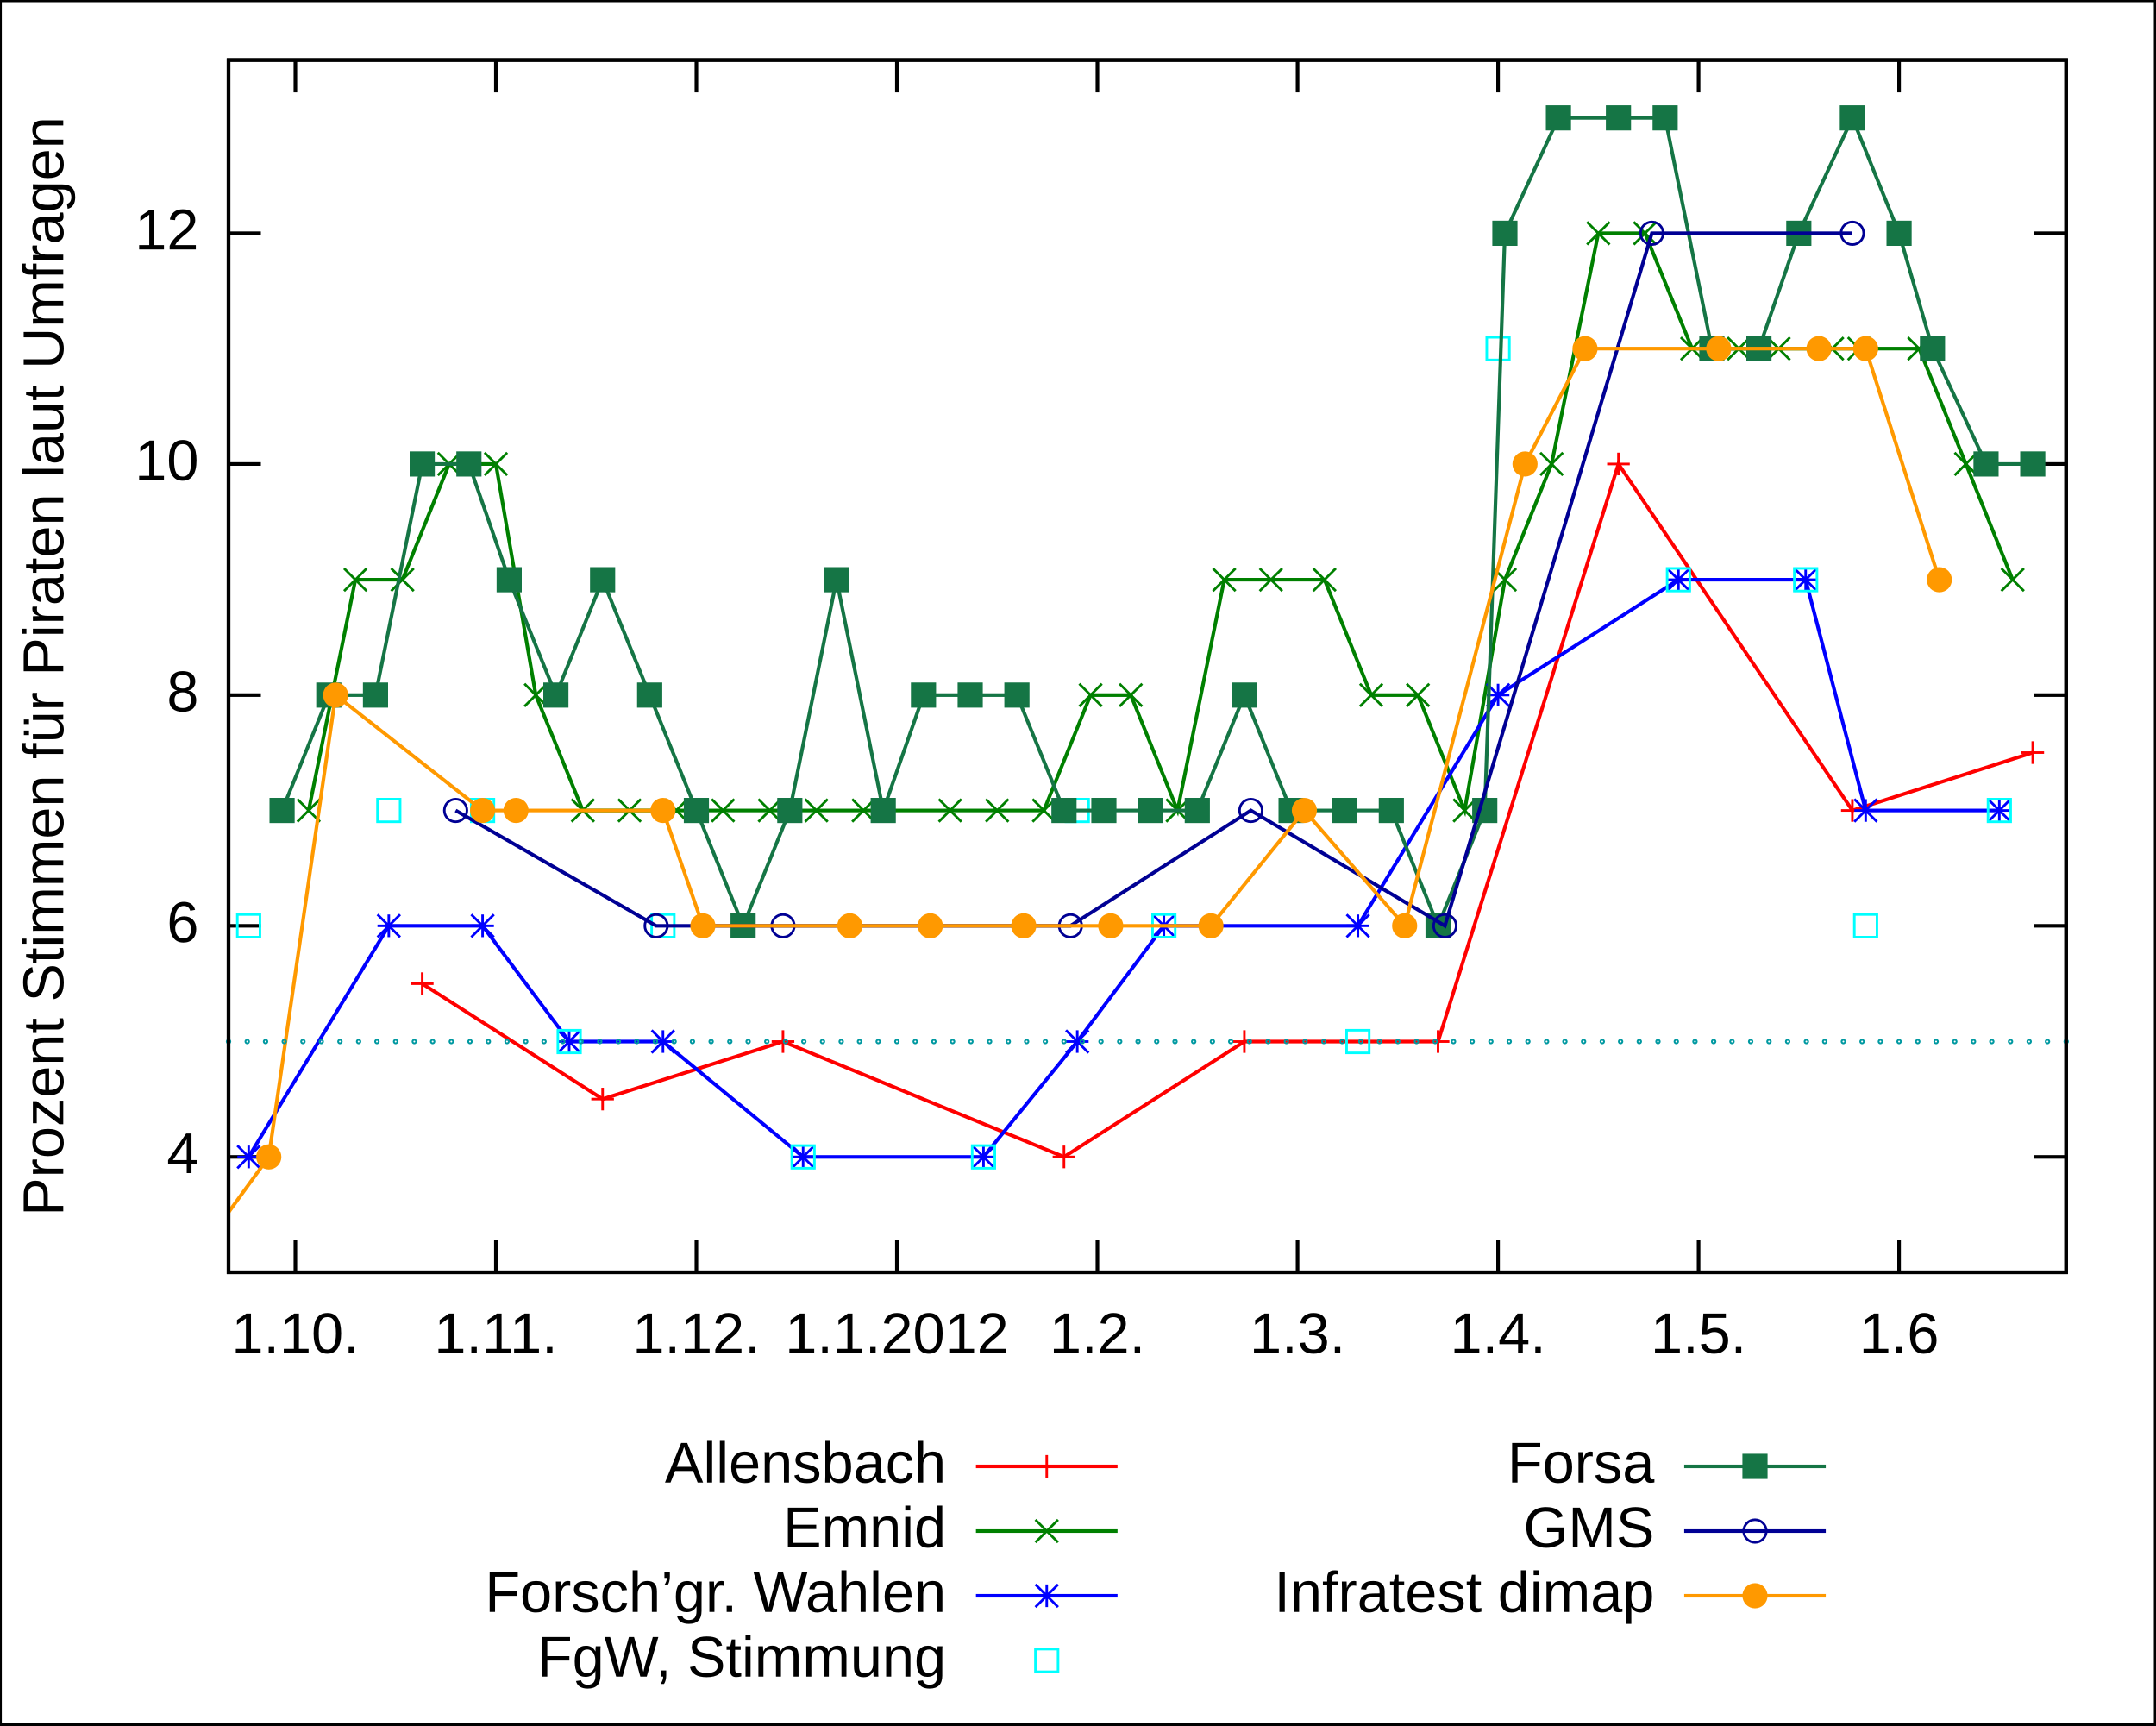
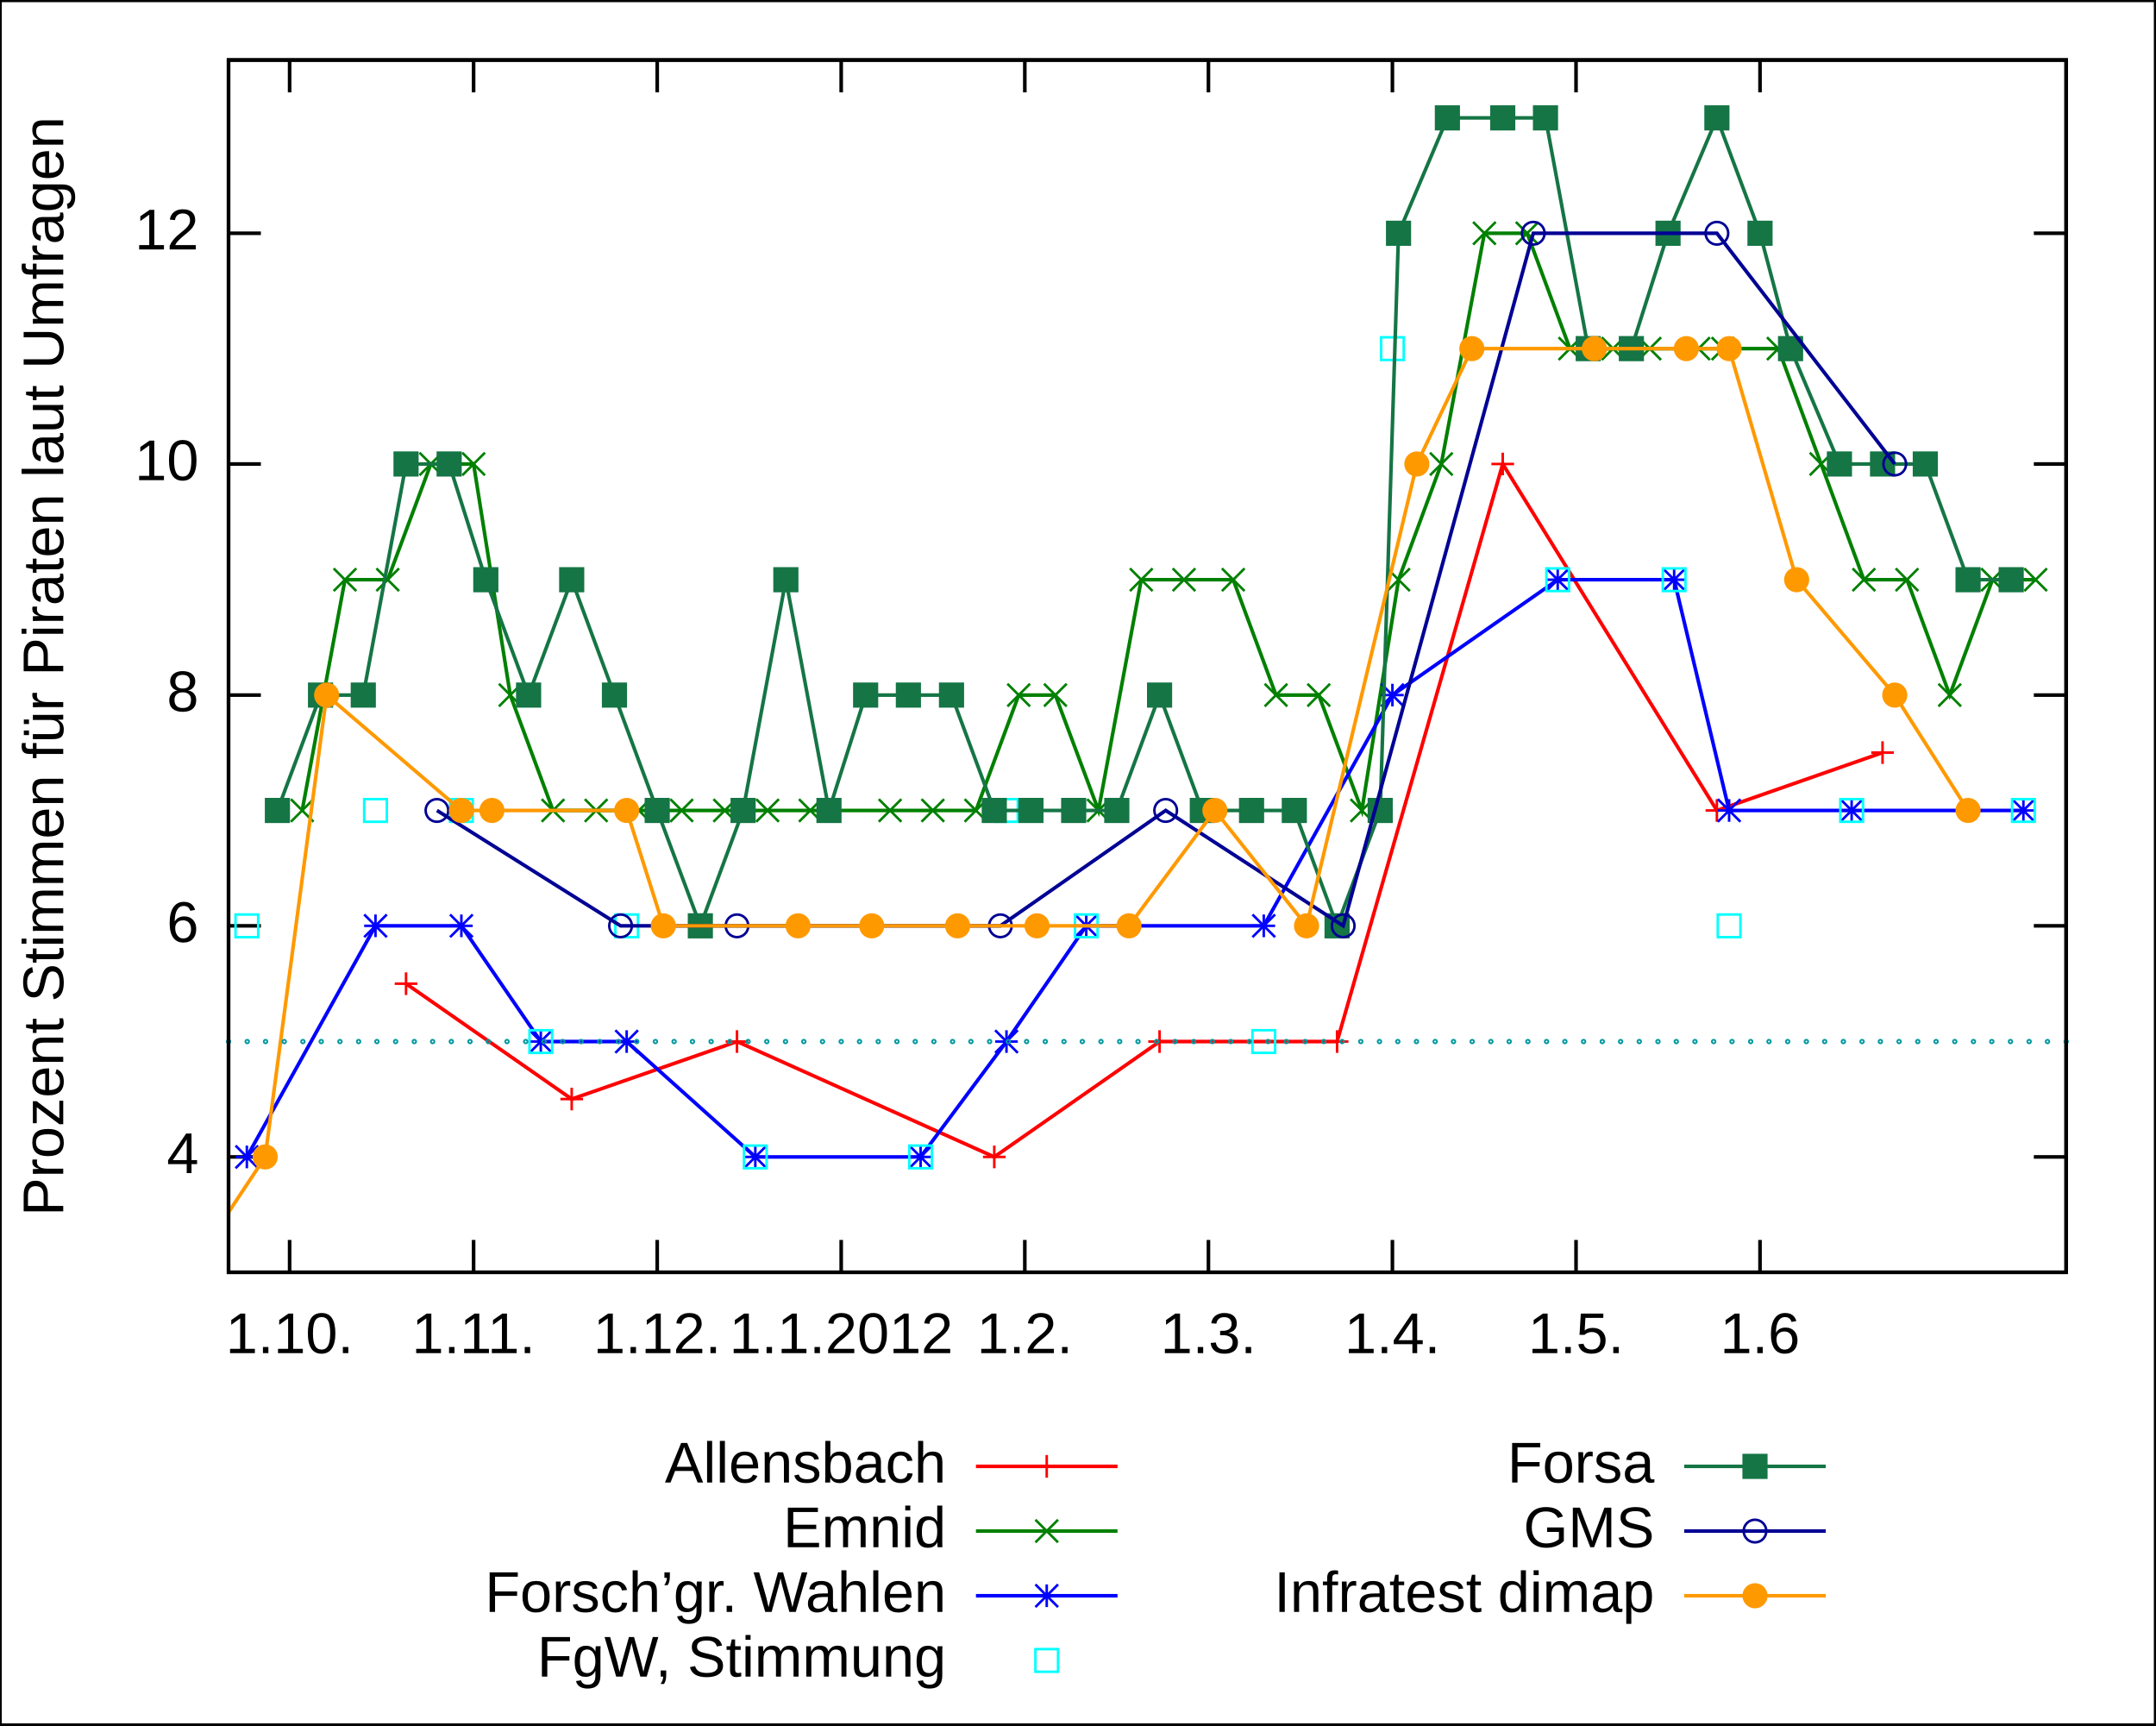
<svg xmlns="http://www.w3.org/2000/svg" xmlns:xlink="http://www.w3.org/1999/xlink" width="600" height="480" viewBox="0 0 600 480">
  <defs>
    <circle id="gpDot" r="0.5" stroke-width="0.5" />
    <path id="gpPt0" stroke-width="0.222" stroke="currentColor" d="M-1,0 h2 M0,-1 v2" />
    <path id="gpPt1" stroke-width="0.222" stroke="currentColor" d="M-1,-1 L1,1 M1,-1 L-1,1" />
    <path id="gpPt2" stroke-width="0.222" stroke="currentColor" d="M-1,0 L1,0 M0,-1 L0,1 M-1,-1 L1,1 M-1,1 L1,-1" />
    <rect id="gpPt3" stroke-width="0.222" stroke="currentColor" x="-1" y="-1" width="2" height="2" />
    <rect id="gpPt4" stroke-width="0.222" stroke="currentColor" fill="currentColor" x="-1" y="-1" width="2" height="2" />
    <circle id="gpPt5" stroke-width="0.222" stroke="currentColor" cx="0" cy="0" r="1" />
    <use xlink:href="#gpPt5" id="gpPt6" fill="currentColor" stroke="none" />
    <path id="gpPt7" stroke-width="0.222" stroke="currentColor" d="M0,-1.33 L-1.33,0.67 L1.33,0.67 z" />
    <use xlink:href="#gpPt7" id="gpPt8" fill="currentColor" stroke="none" />
    <use xlink:href="#gpPt7" id="gpPt9" stroke="currentColor" transform="rotate(180)" />
    <use xlink:href="#gpPt9" id="gpPt10" fill="currentColor" stroke="none" />
    <use xlink:href="#gpPt3" id="gpPt11" stroke="currentColor" transform="rotate(45)" />
    <use xlink:href="#gpPt11" id="gpPt12" fill="currentColor" stroke="none" />
  </defs>
  <g style="fill:none; color:white; stroke:currentColor; stroke-width:1.00; stroke-linecap:butt; stroke-linejoin:miter">
</g>
  <g style="fill:none; color:black; stroke:currentColor; stroke-width:1.00; stroke-linecap:butt; stroke-linejoin:miter">
    <g style="stroke:none; shape-rendering:crispEdges">
      <polygon fill="rgb(255, 255, 255)" points="0.0,480.0 599.9,480.0 599.9,0.1 0.0,0.1 " />
    </g>
    <path stroke="black" d="M0.0,480.0 L0.0,0.1 L599.9,0.1 L599.9,480.0 L0.0,480.0 M63.6,321.9 L72.6,321.9 M575.0,321.9    L566.0,321.9 " />
    <g transform="translate(55.3,326.4)" style="stroke:none; fill:black; font-family:Arial; font-size:12.00pt; text-anchor:end">
      <text> 4</text>
    </g>
    <path d="M63.6,257.6 L72.6,257.6 M575.0,257.6 L566.0,257.6 " />
    <g transform="translate(55.3,262.1)" style="stroke:none; fill:black; font-family:Arial; font-size:12.00pt; text-anchor:end">
      <text> 6</text>
    </g>
    <path d="M63.6,193.4 L72.6,193.4 M575.0,193.4 L566.0,193.4 " />
    <g transform="translate(55.3,197.9)" style="stroke:none; fill:black; font-family:Arial; font-size:12.00pt; text-anchor:end">
      <text> 8</text>
    </g>
    <path d="M63.6,129.1 L72.6,129.1 M575.0,129.1 L566.0,129.1 " />
    <g transform="translate(55.3,133.6)" style="stroke:none; fill:black; font-family:Arial; font-size:12.00pt; text-anchor:end">
      <text> 10</text>
    </g>
    <path d="M63.6,64.9 L72.6,64.9 M575.0,64.9 L566.0,64.9 " />
    <g transform="translate(55.3,69.4)" style="stroke:none; fill:black; font-family:Arial; font-size:12.00pt; text-anchor:end">
      <text> 12</text>
    </g>
-     <path d="M82.2,354.0 L82.2,345.0 M82.2,16.7 L82.2,25.7 " />
-     <g transform="translate(82.2,376.5)" style="stroke:none; fill:black; font-family:Arial; font-size:12.00pt; text-anchor:middle">
+     <path d="M80.6,354.0 L80.6,345.0 M80.6,16.7 L80.6,25.7 " />
+     <g transform="translate(80.6,376.5)" style="stroke:none; fill:black; font-family:Arial; font-size:12.00pt; text-anchor:middle">
      <text>1.10.</text>
    </g>
-     <path d="M138.0,354.0 L138.0,345.0 M138.0,16.7 L138.0,25.7 " />
-     <g transform="translate(138.0,376.5)" style="stroke:none; fill:black; font-family:Arial; font-size:12.00pt; text-anchor:middle">
+     <path d="M131.8,354.0 L131.8,345.0 M131.8,16.7 L131.8,25.7 " />
+     <g transform="translate(131.8,376.5)" style="stroke:none; fill:black; font-family:Arial; font-size:12.00pt; text-anchor:middle">
      <text>1.11.</text>
    </g>
-     <path d="M193.8,354.0 L193.8,345.0 M193.8,16.7 L193.8,25.7 " />
-     <g transform="translate(193.8,376.5)" style="stroke:none; fill:black; font-family:Arial; font-size:12.00pt; text-anchor:middle">
+     <path d="M182.9,354.0 L182.9,345.0 M182.9,16.7 L182.9,25.7 " />
+     <g transform="translate(182.9,376.5)" style="stroke:none; fill:black; font-family:Arial; font-size:12.00pt; text-anchor:middle">
      <text>1.12.</text>
    </g>
-     <path d="M249.6,354.0 L249.6,345.0 M249.6,16.7 L249.6,25.7 " />
-     <g transform="translate(249.6,376.5)" style="stroke:none; fill:black; font-family:Arial; font-size:12.00pt; text-anchor:middle">
+     <path d="M234.1,354.0 L234.1,345.0 M234.1,16.7 L234.1,25.7 " />
+     <g transform="translate(234.1,376.5)" style="stroke:none; fill:black; font-family:Arial; font-size:12.00pt; text-anchor:middle">
      <text>1.1.2012</text>
    </g>
-     <path d="M305.4,354.0 L305.4,345.0 M305.4,16.7 L305.4,25.7 " />
-     <g transform="translate(305.4,376.5)" style="stroke:none; fill:black; font-family:Arial; font-size:12.00pt; text-anchor:middle">
+     <path d="M285.2,354.0 L285.2,345.0 M285.2,16.7 L285.2,25.7 " />
+     <g transform="translate(285.2,376.5)" style="stroke:none; fill:black; font-family:Arial; font-size:12.00pt; text-anchor:middle">
      <text>1.2.</text>
    </g>
-     <path d="M361.1,354.0 L361.1,345.0 M361.1,16.7 L361.1,25.7 " />
-     <g transform="translate(361.1,376.5)" style="stroke:none; fill:black; font-family:Arial; font-size:12.00pt; text-anchor:middle">
+     <path d="M336.3,354.0 L336.3,345.0 M336.3,16.7 L336.3,25.7 " />
+     <g transform="translate(336.3,376.5)" style="stroke:none; fill:black; font-family:Arial; font-size:12.00pt; text-anchor:middle">
      <text>1.3.</text>
    </g>
-     <path d="M416.9,354.0 L416.9,345.0 M416.9,16.7 L416.9,25.7 " />
-     <g transform="translate(416.9,376.5)" style="stroke:none; fill:black; font-family:Arial; font-size:12.00pt; text-anchor:middle">
+     <path d="M387.5,354.0 L387.5,345.0 M387.5,16.7 L387.5,25.7 " />
+     <g transform="translate(387.5,376.5)" style="stroke:none; fill:black; font-family:Arial; font-size:12.00pt; text-anchor:middle">
      <text>1.4.</text>
    </g>
-     <path d="M472.7,354.0 L472.7,345.0 M472.7,16.7 L472.7,25.7 " />
-     <g transform="translate(472.7,376.5)" style="stroke:none; fill:black; font-family:Arial; font-size:12.00pt; text-anchor:middle">
+     <path d="M438.6,354.0 L438.6,345.0 M438.6,16.7 L438.6,25.7 " />
+     <g transform="translate(438.6,376.5)" style="stroke:none; fill:black; font-family:Arial; font-size:12.00pt; text-anchor:middle">
      <text>1.5.</text>
    </g>
-     <path d="M528.5,354.0 L528.5,345.0 M528.5,16.7 L528.5,25.7 " />
-     <g transform="translate(528.5,376.5)" style="stroke:none; fill:black; font-family:Arial; font-size:12.00pt; text-anchor:middle">
+     <path d="M489.8,354.0 L489.8,345.0 M489.8,16.7 L489.8,25.7 " />
+     <g transform="translate(489.8,376.5)" style="stroke:none; fill:black; font-family:Arial; font-size:12.00pt; text-anchor:middle">
      <text>1.6</text>
    </g>
    <path d="M63.6,16.7 L63.6,354.0 L575.0,354.0 L575.0,16.7 L63.6,16.7 Z " />
    <g transform="translate(17.6,185.4) rotate(270)" style="stroke:none; fill:black; font-family:Arial; font-size:12.00pt; text-anchor:middle">
      <text>Prozent Stimmen für Piraten laut Umfragen</text>
    </g>
  </g>
  <a xlink:title="Plot #1">
    <g style="fill:none; color:red; stroke:currentColor; stroke-width:1.00; stroke-linecap:butt; stroke-linejoin:miter">
      <g transform="translate(263.3,412.5)" style="stroke:none; fill:black; font-family:Arial; font-size:12.00pt; text-anchor:end">
        <text>Allensbach</text>
      </g>
-       <path d="M271.6,408.0 L311.0,408.0 M565.7,209.4 L515.5,225.5 L450.4,129.1 L400.2,289.8 L346.3,289.8 L296.1,321.9    L217.9,289.8 L167.7,305.8 L117.5,273.7 " />
-       <use xlink:href="#gpPt0" transform="translate(565.7,209.4) scale(3.15)" />
-       <use xlink:href="#gpPt0" transform="translate(515.5,225.5) scale(3.15)" />
-       <use xlink:href="#gpPt0" transform="translate(450.4,129.1) scale(3.15)" />
-       <use xlink:href="#gpPt0" transform="translate(400.2,289.8) scale(3.15)" />
-       <use xlink:href="#gpPt0" transform="translate(346.3,289.8) scale(3.15)" />
-       <use xlink:href="#gpPt0" transform="translate(296.1,321.9) scale(3.15)" />
-       <use xlink:href="#gpPt0" transform="translate(217.9,289.8) scale(3.15)" />
-       <use xlink:href="#gpPt0" transform="translate(167.7,305.8) scale(3.15)" />
-       <use xlink:href="#gpPt0" transform="translate(117.5,273.7) scale(3.15)" />
+       <path d="M271.6,408.0 L311.0,408.0 M523.9,209.4 L477.8,225.5 L418.2,129.1 L372.1,289.8 L322.7,289.8 L276.7,321.9    L205.1,289.8 L159.1,305.8 L113.0,273.7 " />
+       <use xlink:href="#gpPt0" transform="translate(523.9,209.4) scale(3.15)" />
+       <use xlink:href="#gpPt0" transform="translate(477.8,225.5) scale(3.15)" />
+       <use xlink:href="#gpPt0" transform="translate(418.2,129.1) scale(3.15)" />
+       <use xlink:href="#gpPt0" transform="translate(372.1,289.8) scale(3.15)" />
+       <use xlink:href="#gpPt0" transform="translate(322.7,289.8) scale(3.15)" />
+       <use xlink:href="#gpPt0" transform="translate(276.7,321.9) scale(3.15)" />
+       <use xlink:href="#gpPt0" transform="translate(205.1,289.8) scale(3.15)" />
+       <use xlink:href="#gpPt0" transform="translate(159.1,305.8) scale(3.15)" />
+       <use xlink:href="#gpPt0" transform="translate(113.0,273.7) scale(3.15)" />
      <use xlink:href="#gpPt0" transform="translate(291.3,408.0) scale(3.15)" />
    </g>
  </a>
  <a xlink:title="Plot #2">
    <g style="fill:none; color:green; stroke:currentColor; stroke-width:1.00; stroke-linecap:butt; stroke-linejoin:miter">
      <g transform="translate(263.3,430.5)" style="stroke:none; fill:black; font-family:Arial; font-size:12.00pt; text-anchor:end">
        <text>Emnid</text>
      </g>
-       <path d="M271.6,426.0 L311.0,426.0 M560.1,161.3 L547.1,129.1 L534.1,97.0 L517.4,97.0 L509.9,97.0 L495.0,97.0    L483.9,97.0 L470.9,97.0 L457.8,64.9 L444.8,64.9 L431.8,129.1 L418.8,161.3 L407.6,225.5 L394.6,193.4    L381.6,193.4 L368.6,161.3 L353.7,161.3 L340.7,161.3 L327.7,225.5 L314.7,193.4 L303.5,193.4 L290.5,225.5    L277.5,225.5 L264.4,225.5 L240.3,225.5 L227.2,225.5 L214.2,225.5 L201.2,225.5 L188.2,225.5 L175.2,225.5    L162.2,225.5 L149.1,193.4 L138.0,129.1 L125.0,129.1 L112.0,161.3 L98.9,161.3 L85.9,225.5 " />
-       <use xlink:href="#gpPt1" transform="translate(560.1,161.3) scale(3.15)" />
-       <use xlink:href="#gpPt1" transform="translate(547.1,129.1) scale(3.15)" />
-       <use xlink:href="#gpPt1" transform="translate(534.1,97.0) scale(3.15)" />
-       <use xlink:href="#gpPt1" transform="translate(517.4,97.0) scale(3.15)" />
-       <use xlink:href="#gpPt1" transform="translate(509.9,97.0) scale(3.15)" />
-       <use xlink:href="#gpPt1" transform="translate(495.0,97.0) scale(3.15)" />
-       <use xlink:href="#gpPt1" transform="translate(483.9,97.0) scale(3.15)" />
-       <use xlink:href="#gpPt1" transform="translate(470.9,97.0) scale(3.15)" />
-       <use xlink:href="#gpPt1" transform="translate(457.8,64.9) scale(3.15)" />
-       <use xlink:href="#gpPt1" transform="translate(444.8,64.9) scale(3.15)" />
-       <use xlink:href="#gpPt1" transform="translate(431.8,129.1) scale(3.15)" />
-       <use xlink:href="#gpPt1" transform="translate(418.8,161.3) scale(3.15)" />
-       <use xlink:href="#gpPt1" transform="translate(407.6,225.5) scale(3.15)" />
-       <use xlink:href="#gpPt1" transform="translate(394.6,193.4) scale(3.15)" />
-       <use xlink:href="#gpPt1" transform="translate(381.6,193.4) scale(3.15)" />
-       <use xlink:href="#gpPt1" transform="translate(368.6,161.3) scale(3.15)" />
-       <use xlink:href="#gpPt1" transform="translate(353.7,161.3) scale(3.15)" />
-       <use xlink:href="#gpPt1" transform="translate(340.7,161.3) scale(3.15)" />
-       <use xlink:href="#gpPt1" transform="translate(327.7,225.5) scale(3.15)" />
-       <use xlink:href="#gpPt1" transform="translate(314.7,193.4) scale(3.15)" />
-       <use xlink:href="#gpPt1" transform="translate(303.5,193.4) scale(3.15)" />
-       <use xlink:href="#gpPt1" transform="translate(290.5,225.5) scale(3.15)" />
-       <use xlink:href="#gpPt1" transform="translate(277.5,225.5) scale(3.15)" />
-       <use xlink:href="#gpPt1" transform="translate(264.4,225.5) scale(3.15)" />
-       <use xlink:href="#gpPt1" transform="translate(240.3,225.5) scale(3.15)" />
-       <use xlink:href="#gpPt1" transform="translate(227.2,225.5) scale(3.15)" />
-       <use xlink:href="#gpPt1" transform="translate(214.2,225.5) scale(3.15)" />
-       <use xlink:href="#gpPt1" transform="translate(201.2,225.5) scale(3.15)" />
-       <use xlink:href="#gpPt1" transform="translate(188.2,225.5) scale(3.15)" />
-       <use xlink:href="#gpPt1" transform="translate(175.2,225.5) scale(3.15)" />
-       <use xlink:href="#gpPt1" transform="translate(162.2,225.5) scale(3.15)" />
-       <use xlink:href="#gpPt1" transform="translate(149.1,193.4) scale(3.15)" />
-       <use xlink:href="#gpPt1" transform="translate(138.0,129.1) scale(3.15)" />
-       <use xlink:href="#gpPt1" transform="translate(125.0,129.1) scale(3.15)" />
-       <use xlink:href="#gpPt1" transform="translate(112.0,161.3) scale(3.15)" />
-       <use xlink:href="#gpPt1" transform="translate(98.9,161.3) scale(3.15)" />
-       <use xlink:href="#gpPt1" transform="translate(85.9,225.5) scale(3.15)" />
+       <path d="M271.6,426.0 L311.0,426.0 M566.5,161.3 L554.5,161.3 L542.6,193.4 L530.7,161.3 L518.7,161.3 L506.8,129.1    L494.9,97.0 L479.5,97.0 L472.7,97.0 L459.1,97.0 L448.9,97.0 L436.9,97.0 L425.0,64.9 L413.1,64.9    L401.1,129.1 L389.2,161.3 L379.0,225.5 L367.0,193.4 L355.1,193.4 L343.2,161.3 L329.5,161.3 L317.6,161.3    L305.7,225.5 L293.7,193.4 L283.5,193.4 L271.6,225.5 L259.6,225.5 L247.7,225.5 L225.5,225.5 L213.6,225.5    L201.7,225.5 L189.7,225.5 L177.8,225.5 L165.9,225.5 L153.9,225.5 L142.0,193.4 L131.8,129.1 L119.9,129.1    L107.9,161.3 L96.0,161.3 L84.1,225.5 " />
+       <use xlink:href="#gpPt1" transform="translate(566.5,161.3) scale(3.15)" />
+       <use xlink:href="#gpPt1" transform="translate(554.5,161.3) scale(3.15)" />
+       <use xlink:href="#gpPt1" transform="translate(542.6,193.4) scale(3.15)" />
+       <use xlink:href="#gpPt1" transform="translate(530.7,161.3) scale(3.15)" />
+       <use xlink:href="#gpPt1" transform="translate(518.7,161.3) scale(3.15)" />
+       <use xlink:href="#gpPt1" transform="translate(506.8,129.1) scale(3.15)" />
+       <use xlink:href="#gpPt1" transform="translate(494.9,97.0) scale(3.15)" />
+       <use xlink:href="#gpPt1" transform="translate(479.5,97.0) scale(3.15)" />
+       <use xlink:href="#gpPt1" transform="translate(472.7,97.0) scale(3.15)" />
+       <use xlink:href="#gpPt1" transform="translate(459.1,97.0) scale(3.15)" />
+       <use xlink:href="#gpPt1" transform="translate(448.9,97.0) scale(3.15)" />
+       <use xlink:href="#gpPt1" transform="translate(436.9,97.0) scale(3.15)" />
+       <use xlink:href="#gpPt1" transform="translate(425.0,64.9) scale(3.15)" />
+       <use xlink:href="#gpPt1" transform="translate(413.1,64.9) scale(3.15)" />
+       <use xlink:href="#gpPt1" transform="translate(401.1,129.1) scale(3.15)" />
+       <use xlink:href="#gpPt1" transform="translate(389.2,161.3) scale(3.15)" />
+       <use xlink:href="#gpPt1" transform="translate(379.0,225.5) scale(3.15)" />
+       <use xlink:href="#gpPt1" transform="translate(367.0,193.4) scale(3.15)" />
+       <use xlink:href="#gpPt1" transform="translate(355.1,193.4) scale(3.15)" />
+       <use xlink:href="#gpPt1" transform="translate(343.2,161.3) scale(3.15)" />
+       <use xlink:href="#gpPt1" transform="translate(329.5,161.3) scale(3.15)" />
+       <use xlink:href="#gpPt1" transform="translate(317.6,161.3) scale(3.15)" />
+       <use xlink:href="#gpPt1" transform="translate(305.7,225.5) scale(3.15)" />
+       <use xlink:href="#gpPt1" transform="translate(293.7,193.4) scale(3.15)" />
+       <use xlink:href="#gpPt1" transform="translate(283.5,193.4) scale(3.15)" />
+       <use xlink:href="#gpPt1" transform="translate(271.6,225.5) scale(3.15)" />
+       <use xlink:href="#gpPt1" transform="translate(259.6,225.5) scale(3.15)" />
+       <use xlink:href="#gpPt1" transform="translate(247.7,225.5) scale(3.15)" />
+       <use xlink:href="#gpPt1" transform="translate(225.5,225.5) scale(3.15)" />
+       <use xlink:href="#gpPt1" transform="translate(213.6,225.5) scale(3.15)" />
+       <use xlink:href="#gpPt1" transform="translate(201.7,225.5) scale(3.15)" />
+       <use xlink:href="#gpPt1" transform="translate(189.7,225.5) scale(3.15)" />
+       <use xlink:href="#gpPt1" transform="translate(177.8,225.5) scale(3.15)" />
+       <use xlink:href="#gpPt1" transform="translate(165.9,225.5) scale(3.15)" />
+       <use xlink:href="#gpPt1" transform="translate(153.9,225.5) scale(3.15)" />
+       <use xlink:href="#gpPt1" transform="translate(142.0,193.4) scale(3.15)" />
+       <use xlink:href="#gpPt1" transform="translate(131.8,129.1) scale(3.15)" />
+       <use xlink:href="#gpPt1" transform="translate(119.9,129.1) scale(3.15)" />
+       <use xlink:href="#gpPt1" transform="translate(107.9,161.3) scale(3.15)" />
+       <use xlink:href="#gpPt1" transform="translate(96.0,161.3) scale(3.15)" />
+       <use xlink:href="#gpPt1" transform="translate(84.1,225.5) scale(3.15)" />
      <use xlink:href="#gpPt1" transform="translate(291.3,426.0) scale(3.15)" />
    </g>
  </a>
  <a xlink:title="Plot #3">
    <g style="fill:none; color:blue; stroke:currentColor; stroke-width:1.00; stroke-linecap:butt; stroke-linejoin:miter">
      <g transform="translate(263.3,448.5)" style="stroke:none; fill:black; font-family:Arial; font-size:12.00pt; text-anchor:end">
        <text>Forsch’gr. Wahlen</text>
      </g>
-       <path d="M271.6,444.0 L311.0,444.0 M556.4,225.5 L519.2,225.5 L502.5,161.3 L467.1,161.3 L416.9,193.4 L377.9,257.6    L323.9,257.6 L299.8,289.8 L273.7,321.9 L223.5,321.9 L184.5,289.8 L158.4,289.8 L134.3,257.6 L108.2,257.6    L69.2,321.9 " />
-       <use xlink:href="#gpPt2" transform="translate(556.4,225.5) scale(3.15)" />
-       <use xlink:href="#gpPt2" transform="translate(519.2,225.5) scale(3.15)" />
-       <use xlink:href="#gpPt2" transform="translate(502.5,161.3) scale(3.15)" />
-       <use xlink:href="#gpPt2" transform="translate(467.1,161.3) scale(3.15)" />
-       <use xlink:href="#gpPt2" transform="translate(416.9,193.4) scale(3.15)" />
-       <use xlink:href="#gpPt2" transform="translate(377.9,257.6) scale(3.15)" />
-       <use xlink:href="#gpPt2" transform="translate(323.9,257.6) scale(3.15)" />
-       <use xlink:href="#gpPt2" transform="translate(299.8,289.8) scale(3.15)" />
-       <use xlink:href="#gpPt2" transform="translate(273.7,321.9) scale(3.15)" />
-       <use xlink:href="#gpPt2" transform="translate(223.5,321.9) scale(3.15)" />
-       <use xlink:href="#gpPt2" transform="translate(184.5,289.8) scale(3.15)" />
-       <use xlink:href="#gpPt2" transform="translate(158.4,289.8) scale(3.15)" />
-       <use xlink:href="#gpPt2" transform="translate(134.3,257.6) scale(3.15)" />
-       <use xlink:href="#gpPt2" transform="translate(108.2,257.6) scale(3.15)" />
-       <use xlink:href="#gpPt2" transform="translate(69.2,321.9) scale(3.15)" />
+       <path d="M271.6,444.0 L311.0,444.0 M563.1,225.5 L515.3,225.5 L481.2,225.5 L465.9,161.3 L433.5,161.3 L387.5,193.4    L351.7,257.6 L302.3,257.6 L280.1,289.8 L256.2,321.9 L210.2,321.9 L174.4,289.8 L150.5,289.8 L128.4,257.6    L104.5,257.6 L68.7,321.9 " />
+       <use xlink:href="#gpPt2" transform="translate(563.1,225.5) scale(3.15)" />
+       <use xlink:href="#gpPt2" transform="translate(515.3,225.5) scale(3.15)" />
+       <use xlink:href="#gpPt2" transform="translate(481.2,225.5) scale(3.15)" />
+       <use xlink:href="#gpPt2" transform="translate(465.9,161.3) scale(3.15)" />
+       <use xlink:href="#gpPt2" transform="translate(433.5,161.3) scale(3.15)" />
+       <use xlink:href="#gpPt2" transform="translate(387.5,193.4) scale(3.15)" />
+       <use xlink:href="#gpPt2" transform="translate(351.7,257.6) scale(3.15)" />
+       <use xlink:href="#gpPt2" transform="translate(302.3,257.6) scale(3.15)" />
+       <use xlink:href="#gpPt2" transform="translate(280.1,289.8) scale(3.15)" />
+       <use xlink:href="#gpPt2" transform="translate(256.2,321.9) scale(3.15)" />
+       <use xlink:href="#gpPt2" transform="translate(210.2,321.9) scale(3.15)" />
+       <use xlink:href="#gpPt2" transform="translate(174.4,289.8) scale(3.15)" />
+       <use xlink:href="#gpPt2" transform="translate(150.5,289.8) scale(3.15)" />
+       <use xlink:href="#gpPt2" transform="translate(128.4,257.6) scale(3.15)" />
+       <use xlink:href="#gpPt2" transform="translate(104.5,257.6) scale(3.15)" />
+       <use xlink:href="#gpPt2" transform="translate(68.7,321.9) scale(3.15)" />
      <use xlink:href="#gpPt2" transform="translate(291.3,444.0) scale(3.15)" />
    </g>
  </a>
  <a xlink:title="Plot #4">
    <g style="fill:none; color:cyan; stroke:currentColor; stroke-width:1.00; stroke-linecap:butt; stroke-linejoin:miter">
      <g transform="translate(263.3,466.5)" style="stroke:none; fill:black; font-family:Arial; font-size:12.00pt; text-anchor:end">
        <text>FgW, Stimmung</text>
      </g>
-       <use xlink:href="#gpPt3" transform="translate(556.4,225.5) scale(3.15)" />
-       <use xlink:href="#gpPt3" transform="translate(519.2,257.6) scale(3.15)" />
-       <use xlink:href="#gpPt3" transform="translate(502.5,161.3) scale(3.15)" />
-       <use xlink:href="#gpPt3" transform="translate(467.1,161.3) scale(3.15)" />
-       <use xlink:href="#gpPt3" transform="translate(416.9,97.0) scale(3.15)" />
-       <use xlink:href="#gpPt3" transform="translate(377.9,289.8) scale(3.15)" />
-       <use xlink:href="#gpPt3" transform="translate(323.9,257.6) scale(3.15)" />
-       <use xlink:href="#gpPt3" transform="translate(299.8,225.5) scale(3.15)" />
-       <use xlink:href="#gpPt3" transform="translate(273.7,321.9) scale(3.15)" />
-       <use xlink:href="#gpPt3" transform="translate(223.5,321.9) scale(3.15)" />
-       <use xlink:href="#gpPt3" transform="translate(184.5,257.6) scale(3.15)" />
-       <use xlink:href="#gpPt3" transform="translate(158.4,289.8) scale(3.15)" />
-       <use xlink:href="#gpPt3" transform="translate(134.3,225.5) scale(3.15)" />
-       <use xlink:href="#gpPt3" transform="translate(108.2,225.5) scale(3.15)" />
-       <use xlink:href="#gpPt3" transform="translate(69.2,257.6) scale(3.15)" />
+       <use xlink:href="#gpPt3" transform="translate(563.1,225.5) scale(3.15)" />
+       <use xlink:href="#gpPt3" transform="translate(515.3,225.5) scale(3.15)" />
+       <use xlink:href="#gpPt3" transform="translate(481.2,257.6) scale(3.15)" />
+       <use xlink:href="#gpPt3" transform="translate(465.9,161.3) scale(3.15)" />
+       <use xlink:href="#gpPt3" transform="translate(433.5,161.3) scale(3.15)" />
+       <use xlink:href="#gpPt3" transform="translate(387.5,97.0) scale(3.15)" />
+       <use xlink:href="#gpPt3" transform="translate(351.7,289.8) scale(3.15)" />
+       <use xlink:href="#gpPt3" transform="translate(302.3,257.6) scale(3.15)" />
+       <use xlink:href="#gpPt3" transform="translate(280.1,225.5) scale(3.15)" />
+       <use xlink:href="#gpPt3" transform="translate(256.2,321.9) scale(3.15)" />
+       <use xlink:href="#gpPt3" transform="translate(210.2,321.9) scale(3.15)" />
+       <use xlink:href="#gpPt3" transform="translate(174.4,257.6) scale(3.15)" />
+       <use xlink:href="#gpPt3" transform="translate(150.5,289.8) scale(3.15)" />
+       <use xlink:href="#gpPt3" transform="translate(128.4,225.5) scale(3.15)" />
+       <use xlink:href="#gpPt3" transform="translate(104.5,225.5) scale(3.15)" />
+       <use xlink:href="#gpPt3" transform="translate(68.7,257.6) scale(3.15)" />
      <use xlink:href="#gpPt3" transform="translate(291.3,462.0) scale(3.15)" />
    </g>
  </a>
  <a xlink:title="Plot #5">
    <g style="fill:none; color:#157545; stroke:currentColor; stroke-width:1.00; stroke-linecap:butt; stroke-linejoin:miter">
      <g transform="translate(460.4,412.5)" style="stroke:none; fill:black; font-family:Arial; font-size:12.00pt; text-anchor:end">
        <text>Forsa</text>
      </g>
-       <path d="M468.7,408.0 L508.1,408.0 M565.7,129.1 L552.7,129.1 L537.8,97.0 L528.5,64.9 L515.5,32.8 L500.6,64.9    L489.5,97.0 L476.4,97.0 L463.4,32.8 L450.4,32.8 L433.7,32.8 L418.8,64.9 L413.2,225.5 L400.2,257.6    L387.2,225.5 L374.2,225.5 L359.3,225.5 L346.3,193.4 L333.2,225.5 L320.2,225.5 L307.2,225.5 L296.1,225.5    L283.0,193.4 L270.0,193.4 L257.0,193.4 L245.8,225.5 L232.8,161.3 L219.8,225.5 L206.8,257.6 L193.8,225.5    L180.8,193.4 L167.7,161.3 L154.7,193.4 L141.7,161.3 L130.5,129.1 L117.5,129.1 L104.5,193.4 L91.5,193.4    L78.5,225.5 " />
-       <use xlink:href="#gpPt4" transform="translate(565.7,129.1) scale(3.15)" />
-       <use xlink:href="#gpPt4" transform="translate(552.7,129.1) scale(3.15)" />
-       <use xlink:href="#gpPt4" transform="translate(537.8,97.0) scale(3.15)" />
-       <use xlink:href="#gpPt4" transform="translate(528.5,64.9) scale(3.15)" />
-       <use xlink:href="#gpPt4" transform="translate(515.5,32.8) scale(3.15)" />
-       <use xlink:href="#gpPt4" transform="translate(500.6,64.9) scale(3.15)" />
-       <use xlink:href="#gpPt4" transform="translate(489.5,97.0) scale(3.15)" />
-       <use xlink:href="#gpPt4" transform="translate(476.4,97.0) scale(3.15)" />
-       <use xlink:href="#gpPt4" transform="translate(463.4,32.8) scale(3.15)" />
-       <use xlink:href="#gpPt4" transform="translate(450.4,32.8) scale(3.15)" />
-       <use xlink:href="#gpPt4" transform="translate(433.7,32.8) scale(3.15)" />
-       <use xlink:href="#gpPt4" transform="translate(418.8,64.9) scale(3.15)" />
-       <use xlink:href="#gpPt4" transform="translate(413.2,225.5) scale(3.15)" />
-       <use xlink:href="#gpPt4" transform="translate(400.2,257.6) scale(3.15)" />
-       <use xlink:href="#gpPt4" transform="translate(387.2,225.5) scale(3.15)" />
-       <use xlink:href="#gpPt4" transform="translate(374.2,225.5) scale(3.15)" />
-       <use xlink:href="#gpPt4" transform="translate(359.3,225.5) scale(3.15)" />
-       <use xlink:href="#gpPt4" transform="translate(346.3,193.4) scale(3.15)" />
-       <use xlink:href="#gpPt4" transform="translate(333.2,225.5) scale(3.15)" />
-       <use xlink:href="#gpPt4" transform="translate(320.2,225.5) scale(3.15)" />
-       <use xlink:href="#gpPt4" transform="translate(307.2,225.5) scale(3.15)" />
-       <use xlink:href="#gpPt4" transform="translate(296.1,225.5) scale(3.15)" />
-       <use xlink:href="#gpPt4" transform="translate(283.0,193.4) scale(3.15)" />
-       <use xlink:href="#gpPt4" transform="translate(270.0,193.4) scale(3.15)" />
-       <use xlink:href="#gpPt4" transform="translate(257.0,193.4) scale(3.15)" />
-       <use xlink:href="#gpPt4" transform="translate(245.8,225.5) scale(3.15)" />
-       <use xlink:href="#gpPt4" transform="translate(232.8,161.3) scale(3.15)" />
-       <use xlink:href="#gpPt4" transform="translate(219.8,225.5) scale(3.15)" />
-       <use xlink:href="#gpPt4" transform="translate(206.8,257.6) scale(3.15)" />
-       <use xlink:href="#gpPt4" transform="translate(193.8,225.5) scale(3.15)" />
-       <use xlink:href="#gpPt4" transform="translate(180.8,193.4) scale(3.15)" />
-       <use xlink:href="#gpPt4" transform="translate(167.7,161.3) scale(3.15)" />
-       <use xlink:href="#gpPt4" transform="translate(154.7,193.4) scale(3.15)" />
-       <use xlink:href="#gpPt4" transform="translate(141.7,161.3) scale(3.15)" />
-       <use xlink:href="#gpPt4" transform="translate(130.5,129.1) scale(3.15)" />
-       <use xlink:href="#gpPt4" transform="translate(117.5,129.1) scale(3.15)" />
-       <use xlink:href="#gpPt4" transform="translate(104.5,193.4) scale(3.15)" />
-       <use xlink:href="#gpPt4" transform="translate(91.5,193.4) scale(3.15)" />
-       <use xlink:href="#gpPt4" transform="translate(78.5,225.5) scale(3.15)" />
+       <path d="M468.7,408.0 L508.1,408.0 M559.7,161.3 L547.7,161.3 L535.8,129.1 L523.9,129.1 L511.9,129.1 L498.3,97.0    L489.8,64.9 L477.8,32.8 L464.2,64.9 L454.0,97.0 L442.0,97.0 L430.1,32.8 L418.2,32.8 L402.8,32.8    L389.2,64.9 L384.1,225.5 L372.1,257.6 L360.2,225.5 L348.3,225.5 L334.6,225.5 L322.7,193.4 L310.8,225.5    L298.8,225.5 L286.9,225.5 L276.7,225.5 L264.8,193.4 L252.8,193.4 L240.9,193.4 L230.7,225.5 L218.7,161.3    L206.8,225.5 L194.9,257.6 L182.9,225.5 L171.0,193.4 L159.1,161.3 L147.1,193.4 L135.2,161.3 L125.0,129.1    L113.0,129.1 L101.1,193.4 L89.2,193.4 L77.2,225.5 " />
+       <use xlink:href="#gpPt4" transform="translate(559.7,161.3) scale(3.15)" />
+       <use xlink:href="#gpPt4" transform="translate(547.7,161.3) scale(3.15)" />
+       <use xlink:href="#gpPt4" transform="translate(535.8,129.1) scale(3.15)" />
+       <use xlink:href="#gpPt4" transform="translate(523.9,129.1) scale(3.15)" />
+       <use xlink:href="#gpPt4" transform="translate(511.9,129.1) scale(3.15)" />
+       <use xlink:href="#gpPt4" transform="translate(498.3,97.0) scale(3.15)" />
+       <use xlink:href="#gpPt4" transform="translate(489.8,64.9) scale(3.15)" />
+       <use xlink:href="#gpPt4" transform="translate(477.8,32.8) scale(3.15)" />
+       <use xlink:href="#gpPt4" transform="translate(464.2,64.9) scale(3.15)" />
+       <use xlink:href="#gpPt4" transform="translate(454.0,97.0) scale(3.15)" />
+       <use xlink:href="#gpPt4" transform="translate(442.0,97.0) scale(3.15)" />
+       <use xlink:href="#gpPt4" transform="translate(430.1,32.8) scale(3.15)" />
+       <use xlink:href="#gpPt4" transform="translate(418.2,32.8) scale(3.15)" />
+       <use xlink:href="#gpPt4" transform="translate(402.8,32.8) scale(3.15)" />
+       <use xlink:href="#gpPt4" transform="translate(389.2,64.9) scale(3.15)" />
+       <use xlink:href="#gpPt4" transform="translate(384.1,225.5) scale(3.15)" />
+       <use xlink:href="#gpPt4" transform="translate(372.1,257.6) scale(3.15)" />
+       <use xlink:href="#gpPt4" transform="translate(360.2,225.5) scale(3.15)" />
+       <use xlink:href="#gpPt4" transform="translate(348.3,225.5) scale(3.15)" />
+       <use xlink:href="#gpPt4" transform="translate(334.6,225.5) scale(3.15)" />
+       <use xlink:href="#gpPt4" transform="translate(322.7,193.4) scale(3.15)" />
+       <use xlink:href="#gpPt4" transform="translate(310.8,225.5) scale(3.15)" />
+       <use xlink:href="#gpPt4" transform="translate(298.8,225.5) scale(3.15)" />
+       <use xlink:href="#gpPt4" transform="translate(286.9,225.5) scale(3.15)" />
+       <use xlink:href="#gpPt4" transform="translate(276.7,225.5) scale(3.15)" />
+       <use xlink:href="#gpPt4" transform="translate(264.8,193.4) scale(3.15)" />
+       <use xlink:href="#gpPt4" transform="translate(252.8,193.4) scale(3.15)" />
+       <use xlink:href="#gpPt4" transform="translate(240.9,193.4) scale(3.15)" />
+       <use xlink:href="#gpPt4" transform="translate(230.7,225.5) scale(3.15)" />
+       <use xlink:href="#gpPt4" transform="translate(218.7,161.3) scale(3.15)" />
+       <use xlink:href="#gpPt4" transform="translate(206.8,225.5) scale(3.15)" />
+       <use xlink:href="#gpPt4" transform="translate(194.9,257.6) scale(3.15)" />
+       <use xlink:href="#gpPt4" transform="translate(182.9,225.5) scale(3.15)" />
+       <use xlink:href="#gpPt4" transform="translate(171.0,193.4) scale(3.15)" />
+       <use xlink:href="#gpPt4" transform="translate(159.1,161.3) scale(3.15)" />
+       <use xlink:href="#gpPt4" transform="translate(147.1,193.4) scale(3.15)" />
+       <use xlink:href="#gpPt4" transform="translate(135.2,161.3) scale(3.15)" />
+       <use xlink:href="#gpPt4" transform="translate(125.0,129.1) scale(3.15)" />
+       <use xlink:href="#gpPt4" transform="translate(113.0,129.1) scale(3.15)" />
+       <use xlink:href="#gpPt4" transform="translate(101.1,193.4) scale(3.15)" />
+       <use xlink:href="#gpPt4" transform="translate(89.2,193.4) scale(3.15)" />
+       <use xlink:href="#gpPt4" transform="translate(77.2,225.5) scale(3.15)" />
      <use xlink:href="#gpPt4" transform="translate(488.4,408.0) scale(3.15)" />
    </g>
  </a>
  <a xlink:title="Plot #6">
    <g style="fill:none; color:#000094; stroke:currentColor; stroke-width:1.00; stroke-linecap:butt; stroke-linejoin:miter">
      <g transform="translate(460.4,430.5)" style="stroke:none; fill:black; font-family:Arial; font-size:12.00pt; text-anchor:end">
        <text>GMS</text>
      </g>
-       <path d="M468.7,426.0 L508.1,426.0 M515.5,64.9 L459.7,64.9 L402.1,257.6 L348.1,225.5 L297.9,257.6 L217.9,257.6    L182.6,257.6 L126.8,225.5 " />
-       <use xlink:href="#gpPt5" transform="translate(515.5,64.9) scale(3.15)" />
-       <use xlink:href="#gpPt5" transform="translate(459.7,64.9) scale(3.15)" />
-       <use xlink:href="#gpPt5" transform="translate(402.1,257.6) scale(3.15)" />
-       <use xlink:href="#gpPt5" transform="translate(348.1,225.5) scale(3.15)" />
-       <use xlink:href="#gpPt5" transform="translate(297.9,257.6) scale(3.15)" />
-       <use xlink:href="#gpPt5" transform="translate(217.9,257.6) scale(3.15)" />
-       <use xlink:href="#gpPt5" transform="translate(182.6,257.6) scale(3.15)" />
-       <use xlink:href="#gpPt5" transform="translate(126.8,225.5) scale(3.15)" />
+       <path d="M468.7,426.0 L508.1,426.0 M527.3,129.1 L477.8,64.9 L426.7,64.9 L373.8,257.6 L324.4,225.5 L278.4,257.6    L205.1,257.6 L172.7,257.6 L121.6,225.5 " />
+       <use xlink:href="#gpPt5" transform="translate(527.3,129.1) scale(3.15)" />
+       <use xlink:href="#gpPt5" transform="translate(477.8,64.9) scale(3.15)" />
+       <use xlink:href="#gpPt5" transform="translate(426.7,64.9) scale(3.15)" />
+       <use xlink:href="#gpPt5" transform="translate(373.8,257.6) scale(3.15)" />
+       <use xlink:href="#gpPt5" transform="translate(324.4,225.5) scale(3.15)" />
+       <use xlink:href="#gpPt5" transform="translate(278.4,257.6) scale(3.15)" />
+       <use xlink:href="#gpPt5" transform="translate(205.1,257.6) scale(3.15)" />
+       <use xlink:href="#gpPt5" transform="translate(172.7,257.6) scale(3.15)" />
+       <use xlink:href="#gpPt5" transform="translate(121.6,225.5) scale(3.15)" />
      <use xlink:href="#gpPt5" transform="translate(488.4,426.0) scale(3.15)" />
    </g>
  </a>
  <a xlink:title="Plot #7">
    <g style="fill:none; color:#FF9900; stroke:currentColor; stroke-width:1.00; stroke-linecap:butt; stroke-linejoin:miter">
      <g transform="translate(460.4,448.5)" style="stroke:none; fill:black; font-family:Arial; font-size:12.00pt; text-anchor:end">
        <text>Infratest dimap</text>
      </g>
-       <path d="M468.7,444.0 L508.1,444.0 M539.7,161.3 L519.2,97.0 L506.2,97.0 L478.3,97.0 L441.1,97.0 L424.4,129.1    L390.9,257.6 L363.0,225.5 L337.0,257.6 L309.1,257.6 L284.9,257.6 L258.9,257.6 L236.5,257.6 L195.6,257.6    L184.5,225.5 L143.6,225.5 L134.3,225.5 L93.4,193.4 L74.8,321.9 L63.6,337.3 " />
-       <use xlink:href="#gpPt6" transform="translate(539.7,161.3) scale(3.15)" />
-       <use xlink:href="#gpPt6" transform="translate(519.2,97.0) scale(3.15)" />
-       <use xlink:href="#gpPt6" transform="translate(506.2,97.0) scale(3.15)" />
-       <use xlink:href="#gpPt6" transform="translate(478.3,97.0) scale(3.15)" />
-       <use xlink:href="#gpPt6" transform="translate(441.1,97.0) scale(3.15)" />
-       <use xlink:href="#gpPt6" transform="translate(424.4,129.1) scale(3.15)" />
-       <use xlink:href="#gpPt6" transform="translate(390.9,257.6) scale(3.15)" />
-       <use xlink:href="#gpPt6" transform="translate(363.0,225.5) scale(3.15)" />
-       <use xlink:href="#gpPt6" transform="translate(337.0,257.6) scale(3.15)" />
-       <use xlink:href="#gpPt6" transform="translate(309.1,257.6) scale(3.15)" />
-       <use xlink:href="#gpPt6" transform="translate(284.9,257.6) scale(3.15)" />
-       <use xlink:href="#gpPt6" transform="translate(258.9,257.6) scale(3.15)" />
-       <use xlink:href="#gpPt6" transform="translate(236.5,257.6) scale(3.15)" />
-       <use xlink:href="#gpPt6" transform="translate(195.6,257.6) scale(3.15)" />
-       <use xlink:href="#gpPt6" transform="translate(184.5,225.5) scale(3.15)" />
-       <use xlink:href="#gpPt6" transform="translate(143.6,225.5) scale(3.15)" />
-       <use xlink:href="#gpPt6" transform="translate(134.3,225.5) scale(3.15)" />
-       <use xlink:href="#gpPt6" transform="translate(93.4,193.4) scale(3.15)" />
-       <use xlink:href="#gpPt6" transform="translate(74.8,321.9) scale(3.15)" />
+       <path d="M468.7,444.0 L508.1,444.0 M547.7,225.5 L527.3,193.4 L500.0,161.3 L481.2,97.0 L469.3,97.0 L443.7,97.0    L409.6,97.0 L394.3,129.1 L363.6,257.6 L338.1,225.5 L314.2,257.6 L288.6,257.6 L266.5,257.6 L242.6,257.6    L222.1,257.6 L184.6,257.6 L174.4,225.5 L136.9,225.5 L128.4,225.5 L90.9,193.4 L73.8,321.9 L63.6,337.3    " />
+       <use xlink:href="#gpPt6" transform="translate(547.7,225.5) scale(3.15)" />
+       <use xlink:href="#gpPt6" transform="translate(527.3,193.4) scale(3.15)" />
+       <use xlink:href="#gpPt6" transform="translate(500.0,161.3) scale(3.15)" />
+       <use xlink:href="#gpPt6" transform="translate(481.2,97.0) scale(3.15)" />
+       <use xlink:href="#gpPt6" transform="translate(469.3,97.0) scale(3.15)" />
+       <use xlink:href="#gpPt6" transform="translate(443.7,97.0) scale(3.15)" />
+       <use xlink:href="#gpPt6" transform="translate(409.6,97.0) scale(3.15)" />
+       <use xlink:href="#gpPt6" transform="translate(394.3,129.1) scale(3.15)" />
+       <use xlink:href="#gpPt6" transform="translate(363.6,257.6) scale(3.15)" />
+       <use xlink:href="#gpPt6" transform="translate(338.1,225.5) scale(3.15)" />
+       <use xlink:href="#gpPt6" transform="translate(314.2,257.6) scale(3.15)" />
+       <use xlink:href="#gpPt6" transform="translate(288.6,257.6) scale(3.15)" />
+       <use xlink:href="#gpPt6" transform="translate(266.5,257.6) scale(3.15)" />
+       <use xlink:href="#gpPt6" transform="translate(242.6,257.6) scale(3.15)" />
+       <use xlink:href="#gpPt6" transform="translate(222.1,257.6) scale(3.15)" />
+       <use xlink:href="#gpPt6" transform="translate(184.6,257.6) scale(3.15)" />
+       <use xlink:href="#gpPt6" transform="translate(174.4,225.5) scale(3.15)" />
+       <use xlink:href="#gpPt6" transform="translate(136.9,225.5) scale(3.15)" />
+       <use xlink:href="#gpPt6" transform="translate(128.4,225.5) scale(3.15)" />
+       <use xlink:href="#gpPt6" transform="translate(90.9,193.4) scale(3.15)" />
+       <use xlink:href="#gpPt6" transform="translate(73.8,321.9) scale(3.15)" />
      <use xlink:href="#gpPt6" transform="translate(488.4,444.0) scale(3.15)" />
    </g>
  </a>
  <a xlink:title="Plot #8">
    <g style="fill:none; color:#0099A1; stroke:currentColor; stroke-width:1.00; stroke-linecap:butt; stroke-linejoin:miter">
      <use xlink:href="#gpDot" x="63.6" y="289.8" />
      <use xlink:href="#gpDot" x="68.8" y="289.8" />
      <use xlink:href="#gpDot" x="73.9" y="289.8" />
      <use xlink:href="#gpDot" x="79.1" y="289.8" />
      <use xlink:href="#gpDot" x="84.3" y="289.8" />
      <use xlink:href="#gpDot" x="89.4" y="289.8" />
      <use xlink:href="#gpDot" x="94.6" y="289.8" />
      <use xlink:href="#gpDot" x="99.8" y="289.8" />
      <use xlink:href="#gpDot" x="104.9" y="289.8" />
      <use xlink:href="#gpDot" x="110.1" y="289.8" />
      <use xlink:href="#gpDot" x="115.3" y="289.8" />
      <use xlink:href="#gpDot" x="120.4" y="289.8" />
      <use xlink:href="#gpDot" x="125.6" y="289.8" />
      <use xlink:href="#gpDot" x="130.8" y="289.8" />
      <use xlink:href="#gpDot" x="135.9" y="289.8" />
      <use xlink:href="#gpDot" x="141.1" y="289.8" />
      <use xlink:href="#gpDot" x="146.3" y="289.8" />
      <use xlink:href="#gpDot" x="151.4" y="289.8" />
      <use xlink:href="#gpDot" x="156.6" y="289.8" />
      <use xlink:href="#gpDot" x="161.7" y="289.8" />
      <use xlink:href="#gpDot" x="166.9" y="289.8" />
      <use xlink:href="#gpDot" x="172.1" y="289.8" />
      <use xlink:href="#gpDot" x="177.2" y="289.8" />
      <use xlink:href="#gpDot" x="182.4" y="289.8" />
      <use xlink:href="#gpDot" x="187.6" y="289.8" />
      <use xlink:href="#gpDot" x="192.7" y="289.8" />
      <use xlink:href="#gpDot" x="197.9" y="289.8" />
      <use xlink:href="#gpDot" x="203.1" y="289.8" />
      <use xlink:href="#gpDot" x="208.2" y="289.8" />
      <use xlink:href="#gpDot" x="213.4" y="289.8" />
      <use xlink:href="#gpDot" x="218.6" y="289.8" />
      <use xlink:href="#gpDot" x="223.7" y="289.8" />
      <use xlink:href="#gpDot" x="228.9" y="289.8" />
      <use xlink:href="#gpDot" x="234.1" y="289.8" />
      <use xlink:href="#gpDot" x="239.2" y="289.8" />
      <use xlink:href="#gpDot" x="244.4" y="289.8" />
      <use xlink:href="#gpDot" x="249.6" y="289.8" />
      <use xlink:href="#gpDot" x="254.7" y="289.8" />
      <use xlink:href="#gpDot" x="259.9" y="289.8" />
      <use xlink:href="#gpDot" x="265.1" y="289.8" />
      <use xlink:href="#gpDot" x="270.2" y="289.8" />
      <use xlink:href="#gpDot" x="275.4" y="289.8" />
      <use xlink:href="#gpDot" x="280.6" y="289.8" />
      <use xlink:href="#gpDot" x="285.7" y="289.8" />
      <use xlink:href="#gpDot" x="290.9" y="289.8" />
      <use xlink:href="#gpDot" x="296.1" y="289.8" />
      <use xlink:href="#gpDot" x="301.2" y="289.8" />
      <use xlink:href="#gpDot" x="306.4" y="289.8" />
      <use xlink:href="#gpDot" x="311.6" y="289.8" />
      <use xlink:href="#gpDot" x="316.7" y="289.8" />
      <use xlink:href="#gpDot" x="321.9" y="289.8" />
      <use xlink:href="#gpDot" x="327.0" y="289.8" />
      <use xlink:href="#gpDot" x="332.2" y="289.8" />
      <use xlink:href="#gpDot" x="337.4" y="289.8" />
      <use xlink:href="#gpDot" x="342.5" y="289.8" />
      <use xlink:href="#gpDot" x="347.7" y="289.8" />
      <use xlink:href="#gpDot" x="352.9" y="289.8" />
      <use xlink:href="#gpDot" x="358.0" y="289.8" />
      <use xlink:href="#gpDot" x="363.2" y="289.8" />
      <use xlink:href="#gpDot" x="368.4" y="289.8" />
      <use xlink:href="#gpDot" x="373.5" y="289.8" />
      <use xlink:href="#gpDot" x="378.7" y="289.8" />
      <use xlink:href="#gpDot" x="383.9" y="289.8" />
      <use xlink:href="#gpDot" x="389.0" y="289.8" />
      <use xlink:href="#gpDot" x="394.2" y="289.8" />
      <use xlink:href="#gpDot" x="399.4" y="289.8" />
      <use xlink:href="#gpDot" x="404.5" y="289.8" />
      <use xlink:href="#gpDot" x="409.7" y="289.8" />
      <use xlink:href="#gpDot" x="414.9" y="289.8" />
      <use xlink:href="#gpDot" x="420.0" y="289.8" />
      <use xlink:href="#gpDot" x="425.2" y="289.8" />
      <use xlink:href="#gpDot" x="430.4" y="289.8" />
      <use xlink:href="#gpDot" x="435.5" y="289.8" />
      <use xlink:href="#gpDot" x="440.7" y="289.8" />
      <use xlink:href="#gpDot" x="445.9" y="289.8" />
      <use xlink:href="#gpDot" x="451.0" y="289.8" />
      <use xlink:href="#gpDot" x="456.2" y="289.8" />
      <use xlink:href="#gpDot" x="461.4" y="289.8" />
      <use xlink:href="#gpDot" x="466.5" y="289.8" />
      <use xlink:href="#gpDot" x="471.7" y="289.8" />
      <use xlink:href="#gpDot" x="476.9" y="289.8" />
      <use xlink:href="#gpDot" x="482.0" y="289.8" />
      <use xlink:href="#gpDot" x="487.2" y="289.8" />
      <use xlink:href="#gpDot" x="492.3" y="289.8" />
      <use xlink:href="#gpDot" x="497.5" y="289.8" />
      <use xlink:href="#gpDot" x="502.7" y="289.8" />
      <use xlink:href="#gpDot" x="507.8" y="289.8" />
      <use xlink:href="#gpDot" x="513.0" y="289.8" />
      <use xlink:href="#gpDot" x="518.2" y="289.8" />
      <use xlink:href="#gpDot" x="523.3" y="289.8" />
      <use xlink:href="#gpDot" x="528.5" y="289.8" />
      <use xlink:href="#gpDot" x="533.7" y="289.8" />
      <use xlink:href="#gpDot" x="538.8" y="289.8" />
      <use xlink:href="#gpDot" x="544.0" y="289.8" />
      <use xlink:href="#gpDot" x="549.2" y="289.8" />
      <use xlink:href="#gpDot" x="554.3" y="289.8" />
      <use xlink:href="#gpDot" x="559.5" y="289.8" />
      <use xlink:href="#gpDot" x="564.7" y="289.8" />
      <use xlink:href="#gpDot" x="569.8" y="289.8" />
      <use xlink:href="#gpDot" x="575.0" y="289.8" />
    </g>
  </a>
  <g style="fill:none; color:black; stroke:currentColor; stroke-width:1.00; stroke-linecap:butt; stroke-linejoin:miter">
    <path d="M63.6,16.7 L63.6,354.0 L575.0,354.0 L575.0,16.7 L63.6,16.7 Z " />
  </g>
</svg>
